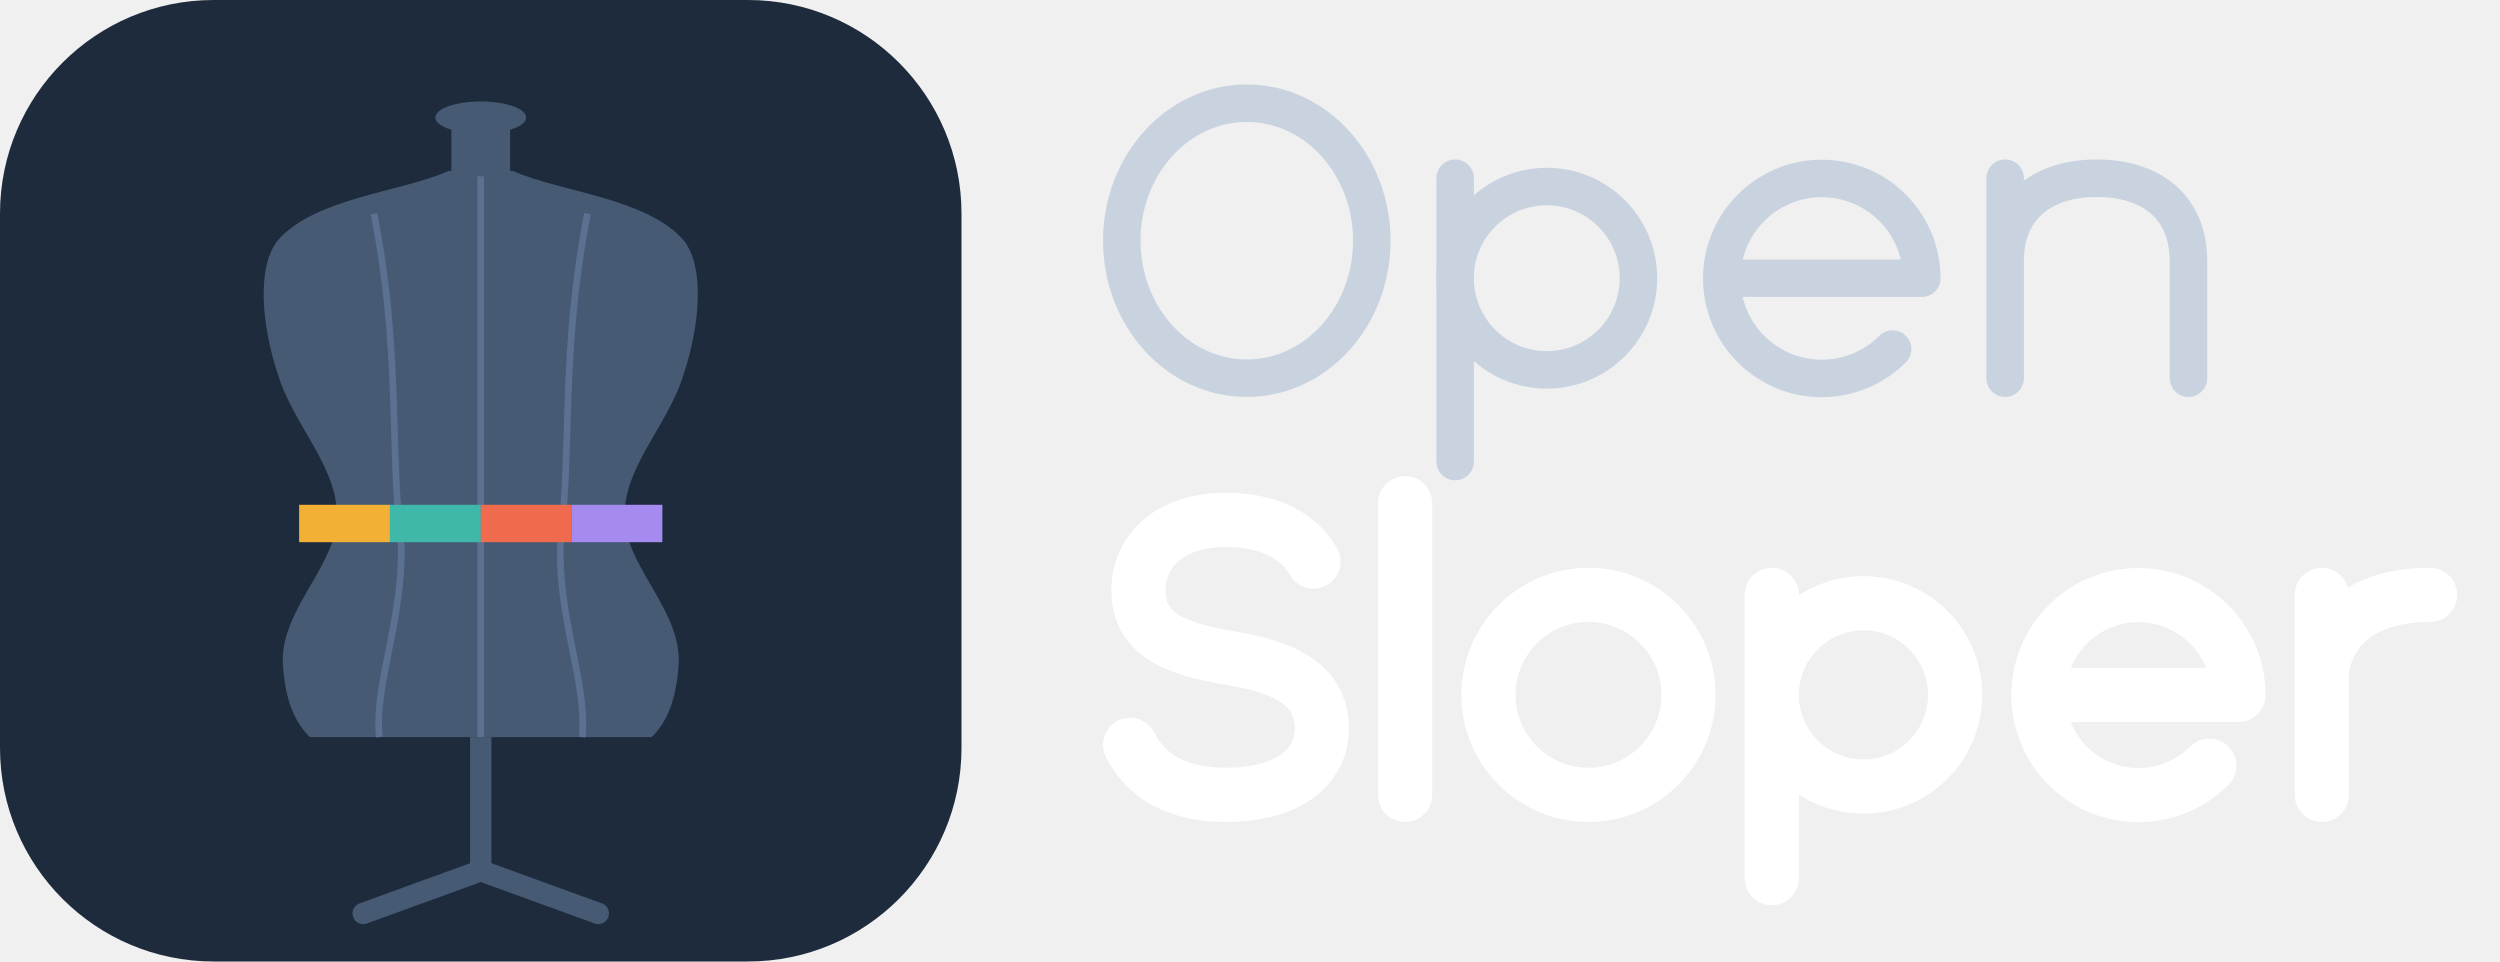
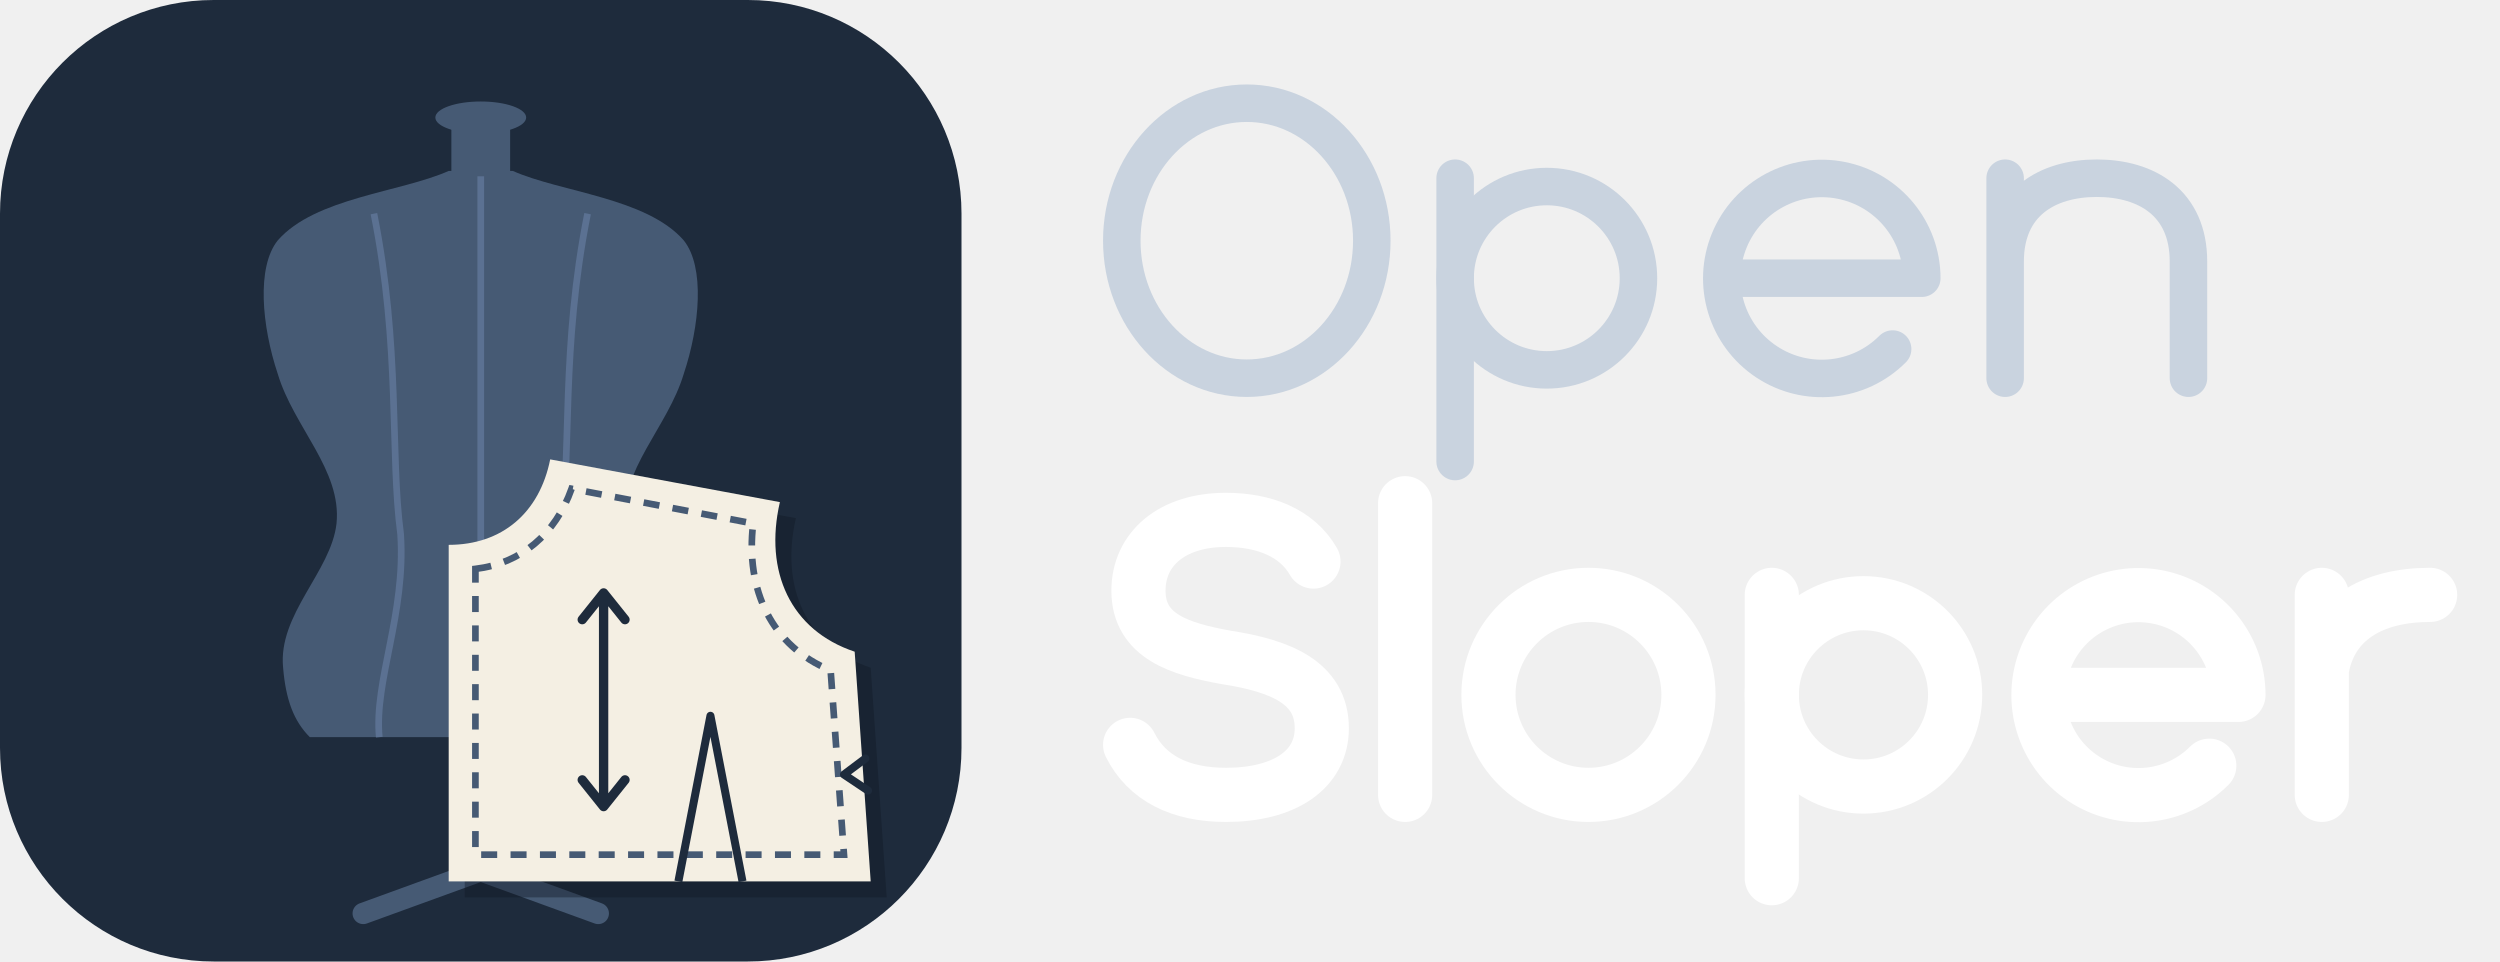
<svg xmlns="http://www.w3.org/2000/svg" width="780" height="300" viewBox="0 0 780 300" role="img" aria-label="OpenSloper logo, horizontal, for dark backgrounds">
  <g transform="scale(0.8333)">
    <rect width="360" height="360" rx="80" fill="#1E2B3C" />
    <g fill="#465A74">
      <ellipse cx="180" cy="44" rx="17" ry="6" />
      <rect x="169" y="46" width="22" height="22" />
      <path d="M168 64 C150 72 118 74 104 90 C96 100 98 122 104 140 C110 160 128 176 126 196 C124 214 104 230 106 250 C107 262 110 270 116 276 L244 276 C250 270 253 262 254 250 C256 230 236 214 234 196 C232 176 250 160 256 140 C262 122 264 100 256 90 C242 74 210 72 192 64 Z" />
      <rect x="176" y="276" width="8" height="52" />
    </g>
    <path d="M136 342 L180 326 L224 342" fill="none" stroke="#465A74" stroke-width="8" stroke-linecap="round" stroke-linejoin="round" />
    <g fill="none" stroke="#5B7192" stroke-width="2.5">
      <path d="M180 66 V276" />
      <path d="M140 80 C150 130 146 170 150 200 C152 230 140 255 142 276" />
      <path d="M220 80 C210 130 214 170 210 200 C208 230 220 255 218 276" />
    </g>
-     <rect x="112" y="189" width="34" height="14" fill="#F2B134" />
-     <rect x="146" y="189" width="34" height="14" fill="#3FB8A9" />
-     <rect x="180" y="189" width="34" height="14" fill="#F06A4E" />
-     <rect x="214" y="189" width="34" height="14" fill="#A58BF0" />
+     <path d="M174 210 C194 210 208 198 212 178 L298 194 C292 220 302 242 326 250 L332 336 L174 336 Z" fill="#0F1722" opacity="0.4" />
+     <path d="M168 204 C188 204 202 192 206 172 L292 188 C286 214 296 236 320 244 L326 330 L168 330 Z" fill="#F4EFE3" />
+     <path d="M178 213 C195 211 208 200 214 183 L282 196 C279 221 289 242 311 251 L316 320 L178 320 Z" fill="none" stroke="#465A74" stroke-width="2.5" stroke-dasharray="6 5" />
+     <path d="M226 222 V302 M218 232 L226 222 L234 232 M218 292 L226 302 L234 292" fill="none" stroke="#1E2B3C" stroke-width="3.5" stroke-linecap="round" stroke-linejoin="round" />
+     <path d="M254 330 L266 268 L278 330" fill="none" stroke="#1E2B3C" stroke-width="3" stroke-linejoin="round" />
+     <path d="M324 284 L316 290 L325 296" fill="none" stroke="#1E2B3C" stroke-width="3" stroke-linecap="round" stroke-linejoin="round" />
  </g>
  <g transform="translate(350,14) scale(1.3)" fill="none" stroke-linecap="round" stroke-linejoin="round">
    <g transform="translate(0,80)" stroke="#C9D3DF" stroke-width="9">
      <ellipse cx="30" cy="-33" rx="30" ry="33" />
      <path d="M80 -48 V20" />
      <circle cx="102" cy="-24" r="22" />
      <path d="M144 -24 H192 A24 24 0 1 0 185 -7" />
      <path d="M212 -48 V0 M212 -28 C212 -42 222 -48 234 -48 C246 -48 256 -42 256 -28 V0" />
    </g>
    <g transform="translate(0,180)" stroke="#FFFFFF" stroke-width="13">
      <path d="M46 -56 C42 -63 34 -66 25 -66 C12 -66 4 -59 4 -49 C4 -38 14 -35 25 -33 C38 -31 48 -27 48 -16 C48 -6 39 0 25 0 C14 0 6 -4 2 -12" />
      <path d="M68 -70 V0" />
      <circle cx="112" cy="-24" r="24" />
      <path d="M156 -48 V20" />
      <circle cx="178" cy="-24" r="22" />
      <path d="M220 -24 H268 A24 24 0 1 0 261 -7" />
      <path d="M288 -48 V0 M288 -30 C290 -42 300 -48 314 -48" />
    </g>
  </g>
</svg>
